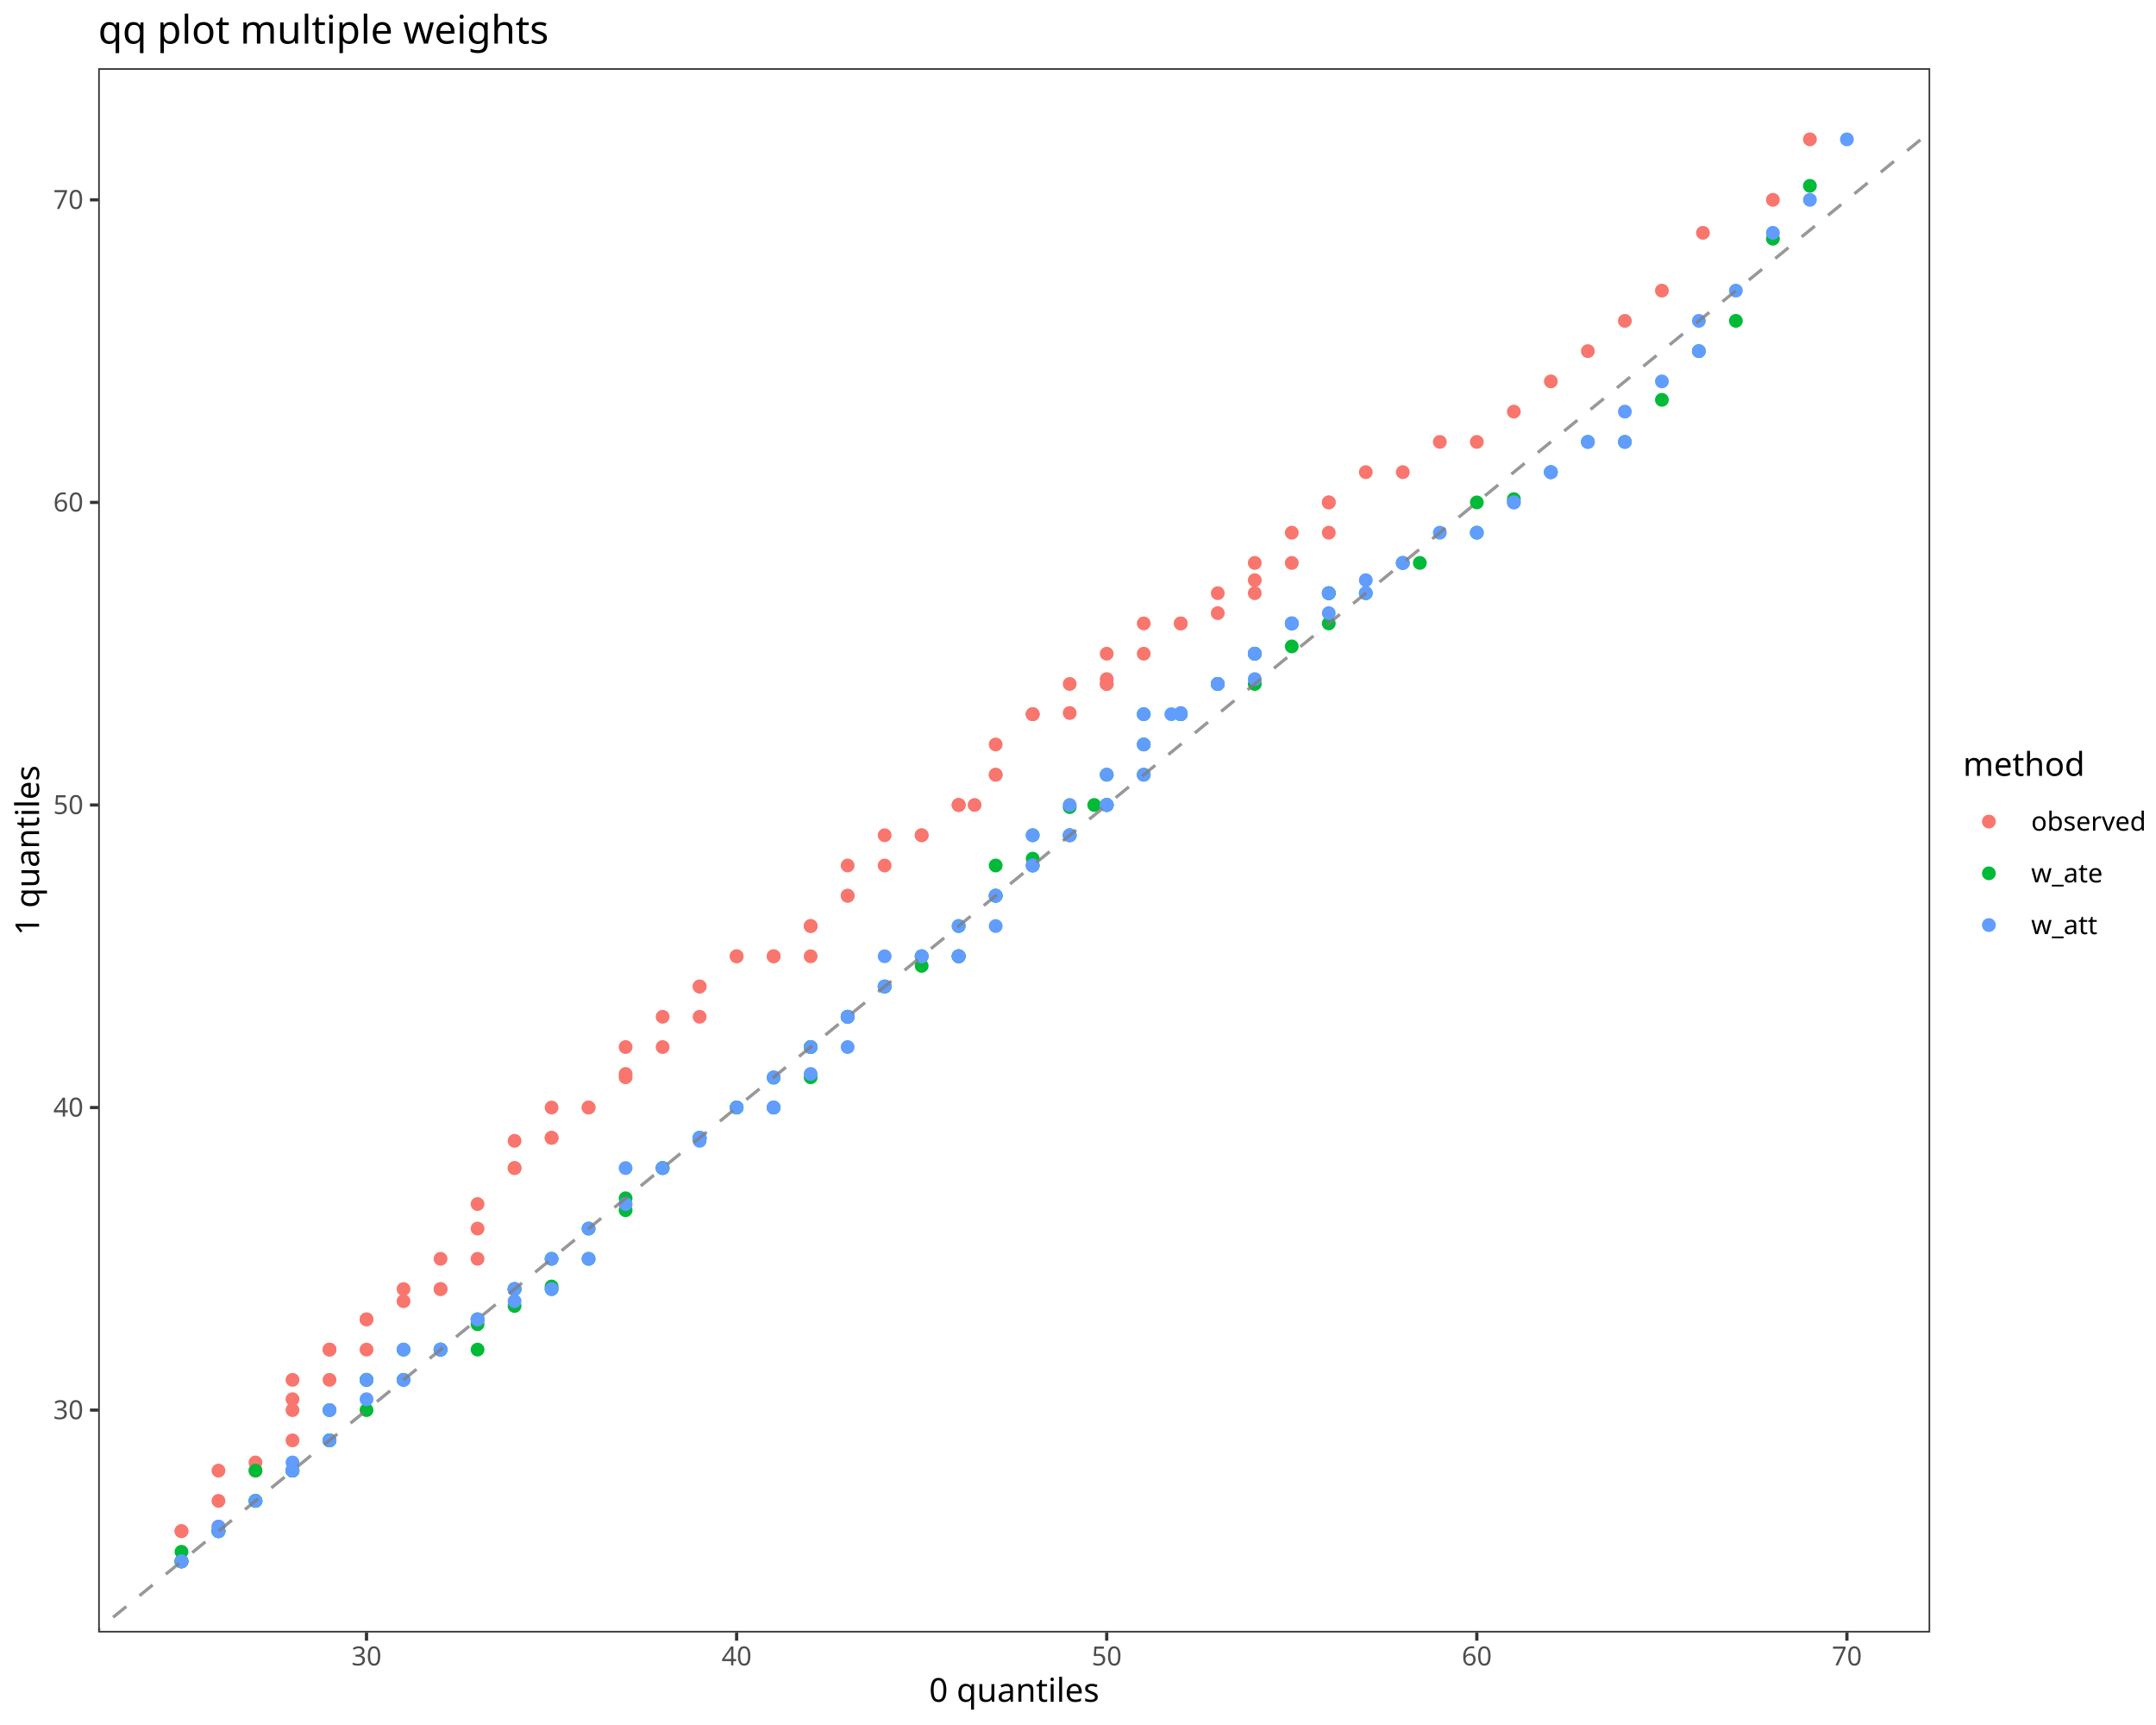
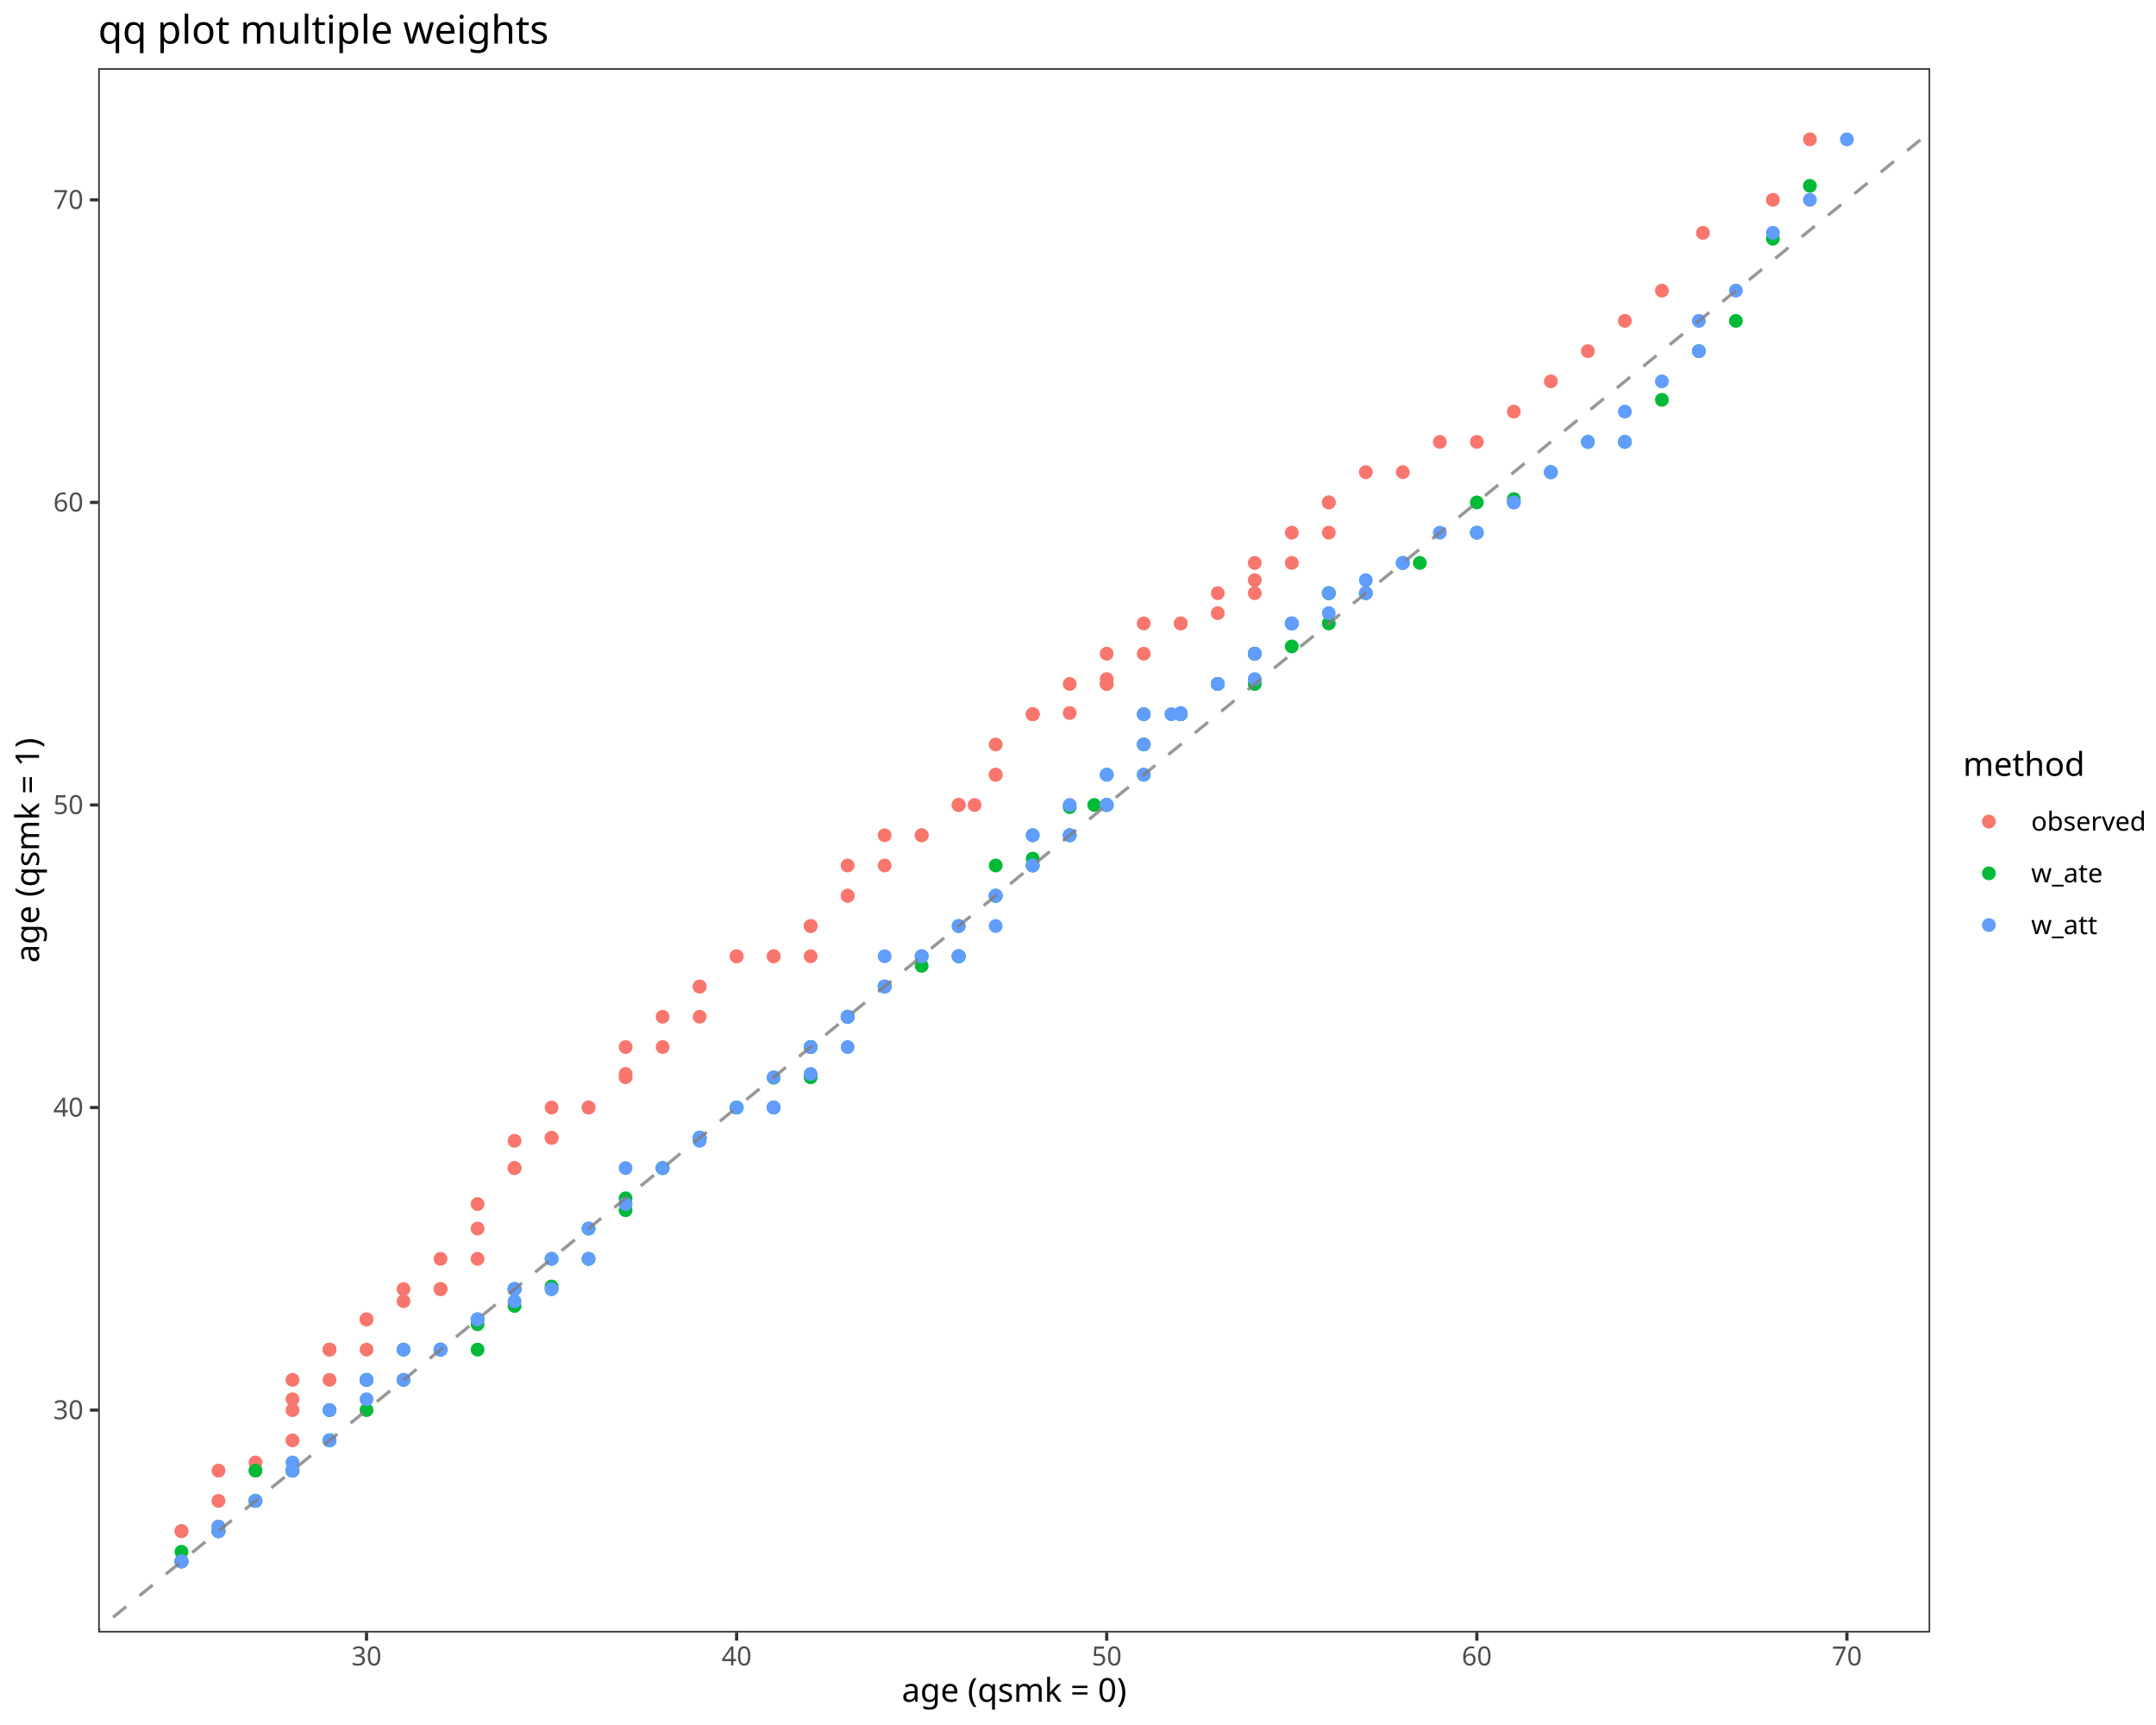
<svg xmlns="http://www.w3.org/2000/svg" class="svglite" data-engine-version="2.0" width="720.00pt" height="576.00pt" viewBox="0 0 720.00 576.00">
  <defs>
    <style type="text/css">
    .svglite line, .svglite polyline, .svglite polygon, .svglite path, .svglite rect, .svglite circle {
      fill: none;
      stroke: #000000;
      stroke-linecap: round;
      stroke-linejoin: round;
      stroke-miterlimit: 10.00;
    }
  </style>
  </defs>
  <rect width="100%" height="100%" style="stroke: none; fill: #FFFFFF;" />
  <defs>
    <clipPath id="cpMC4wMHw3MjAuMDB8MC4wMHw1NzYuMDA=">
      <rect x="0.00" y="0.00" width="720.00" height="576.00" />
    </clipPath>
  </defs>
  <g clip-path="url(#cpMC4wMHw3MjAuMDB8MC4wMHw1NzYuMDA=)">
    <rect x="0.00" y="0.00" width="720.00" height="576.00" style="stroke-width: 1.07; stroke: #FFFFFF; fill: #FFFFFF;" />
  </g>
  <defs>
    <clipPath id="cpMzIuNzl8NjQ0LjU5fDIyLjc4fDU0NS4xMQ==">
      <rect x="32.79" y="22.78" width="611.80" height="522.33" />
    </clipPath>
  </defs>
  <g clip-path="url(#cpMzIuNzl8NjQ0LjU5fDIyLjc4fDU0NS4xMQ==)">
    <rect x="32.79" y="22.78" width="611.80" height="522.33" style="stroke-width: 1.07; stroke: none; fill: #FFFFFF;" />
    <circle cx="60.60" cy="521.37" r="1.95" style="stroke-width: 0.71; stroke: #F8766D; fill: #F8766D;" />
    <circle cx="60.60" cy="521.37" r="1.95" style="stroke-width: 0.71; stroke: #F8766D; fill: #F8766D;" />
    <circle cx="60.60" cy="511.27" r="1.95" style="stroke-width: 0.71; stroke: #F8766D; fill: #F8766D;" />
    <circle cx="60.60" cy="511.27" r="1.95" style="stroke-width: 0.71; stroke: #F8766D; fill: #F8766D;" />
    <circle cx="72.96" cy="509.75" r="1.95" style="stroke-width: 0.71; stroke: #F8766D; fill: #F8766D;" />
    <circle cx="72.96" cy="501.16" r="1.95" style="stroke-width: 0.71; stroke: #F8766D; fill: #F8766D;" />
    <circle cx="72.96" cy="491.06" r="1.95" style="stroke-width: 0.71; stroke: #F8766D; fill: #F8766D;" />
    <circle cx="85.32" cy="491.06" r="1.95" style="stroke-width: 0.71; stroke: #F8766D; fill: #F8766D;" />
    <circle cx="85.32" cy="488.33" r="1.95" style="stroke-width: 0.71; stroke: #F8766D; fill: #F8766D;" />
    <circle cx="97.68" cy="480.96" r="1.95" style="stroke-width: 0.71; stroke: #F8766D; fill: #F8766D;" />
    <circle cx="97.68" cy="470.85" r="1.95" style="stroke-width: 0.71; stroke: #F8766D; fill: #F8766D;" />
    <circle cx="97.68" cy="467.22" r="1.95" style="stroke-width: 0.71; stroke: #F8766D; fill: #F8766D;" />
    <circle cx="97.68" cy="460.75" r="1.95" style="stroke-width: 0.71; stroke: #F8766D; fill: #F8766D;" />
    <circle cx="110.04" cy="460.75" r="1.95" style="stroke-width: 0.71; stroke: #F8766D; fill: #F8766D;" />
    <circle cx="110.04" cy="450.65" r="1.95" style="stroke-width: 0.71; stroke: #F8766D; fill: #F8766D;" />
    <circle cx="110.04" cy="450.65" r="1.95" style="stroke-width: 0.71; stroke: #F8766D; fill: #F8766D;" />
    <circle cx="122.40" cy="450.65" r="1.95" style="stroke-width: 0.71; stroke: #F8766D; fill: #F8766D;" />
    <circle cx="122.40" cy="440.55" r="1.95" style="stroke-width: 0.71; stroke: #F8766D; fill: #F8766D;" />
    <circle cx="122.40" cy="440.55" r="1.95" style="stroke-width: 0.71; stroke: #F8766D; fill: #F8766D;" />
    <circle cx="134.76" cy="434.48" r="1.95" style="stroke-width: 0.71; stroke: #F8766D; fill: #F8766D;" />
    <circle cx="134.76" cy="430.44" r="1.95" style="stroke-width: 0.71; stroke: #F8766D; fill: #F8766D;" />
    <circle cx="147.12" cy="430.44" r="1.95" style="stroke-width: 0.71; stroke: #F8766D; fill: #F8766D;" />
    <circle cx="147.12" cy="430.44" r="1.95" style="stroke-width: 0.71; stroke: #F8766D; fill: #F8766D;" />
    <circle cx="147.12" cy="420.34" r="1.95" style="stroke-width: 0.71; stroke: #F8766D; fill: #F8766D;" />
    <circle cx="159.48" cy="420.34" r="1.95" style="stroke-width: 0.71; stroke: #F8766D; fill: #F8766D;" />
    <circle cx="159.48" cy="410.24" r="1.95" style="stroke-width: 0.71; stroke: #F8766D; fill: #F8766D;" />
    <circle cx="159.48" cy="402.05" r="1.95" style="stroke-width: 0.71; stroke: #F8766D; fill: #F8766D;" />
    <circle cx="171.84" cy="390.03" r="1.95" style="stroke-width: 0.71; stroke: #F8766D; fill: #F8766D;" />
    <circle cx="171.84" cy="390.03" r="1.95" style="stroke-width: 0.71; stroke: #F8766D; fill: #F8766D;" />
    <circle cx="171.84" cy="380.94" r="1.95" style="stroke-width: 0.71; stroke: #F8766D; fill: #F8766D;" />
    <circle cx="184.20" cy="379.93" r="1.95" style="stroke-width: 0.71; stroke: #F8766D; fill: #F8766D;" />
    <circle cx="184.20" cy="379.93" r="1.95" style="stroke-width: 0.71; stroke: #F8766D; fill: #F8766D;" />
    <circle cx="184.20" cy="369.82" r="1.95" style="stroke-width: 0.71; stroke: #F8766D; fill: #F8766D;" />
    <circle cx="196.56" cy="369.82" r="1.95" style="stroke-width: 0.71; stroke: #F8766D; fill: #F8766D;" />
    <circle cx="196.56" cy="369.82" r="1.95" style="stroke-width: 0.71; stroke: #F8766D; fill: #F8766D;" />
    <circle cx="208.92" cy="359.72" r="1.95" style="stroke-width: 0.71; stroke: #F8766D; fill: #F8766D;" />
    <circle cx="208.92" cy="358.61" r="1.95" style="stroke-width: 0.71; stroke: #F8766D; fill: #F8766D;" />
    <circle cx="208.92" cy="349.62" r="1.95" style="stroke-width: 0.71; stroke: #F8766D; fill: #F8766D;" />
    <circle cx="221.28" cy="349.62" r="1.95" style="stroke-width: 0.71; stroke: #F8766D; fill: #F8766D;" />
    <circle cx="221.28" cy="339.51" r="1.95" style="stroke-width: 0.71; stroke: #F8766D; fill: #F8766D;" />
    <circle cx="233.64" cy="339.51" r="1.95" style="stroke-width: 0.71; stroke: #F8766D; fill: #F8766D;" />
    <circle cx="233.64" cy="329.41" r="1.95" style="stroke-width: 0.71; stroke: #F8766D; fill: #F8766D;" />
    <circle cx="233.64" cy="329.41" r="1.95" style="stroke-width: 0.71; stroke: #F8766D; fill: #F8766D;" />
    <circle cx="246.00" cy="319.31" r="1.95" style="stroke-width: 0.71; stroke: #F8766D; fill: #F8766D;" />
    <circle cx="246.00" cy="319.31" r="1.95" style="stroke-width: 0.71; stroke: #F8766D; fill: #F8766D;" />
    <circle cx="258.36" cy="319.31" r="1.95" style="stroke-width: 0.71; stroke: #F8766D; fill: #F8766D;" />
    <circle cx="258.36" cy="319.31" r="1.95" style="stroke-width: 0.71; stroke: #F8766D; fill: #F8766D;" />
    <circle cx="270.72" cy="319.31" r="1.95" style="stroke-width: 0.71; stroke: #F8766D; fill: #F8766D;" />
    <circle cx="270.72" cy="309.21" r="1.95" style="stroke-width: 0.71; stroke: #F8766D; fill: #F8766D;" />
    <circle cx="270.72" cy="309.21" r="1.95" style="stroke-width: 0.71; stroke: #F8766D; fill: #F8766D;" />
    <circle cx="283.07" cy="299.10" r="1.95" style="stroke-width: 0.71; stroke: #F8766D; fill: #F8766D;" />
    <circle cx="283.07" cy="299.10" r="1.95" style="stroke-width: 0.71; stroke: #F8766D; fill: #F8766D;" />
    <circle cx="283.07" cy="289.00" r="1.95" style="stroke-width: 0.71; stroke: #F8766D; fill: #F8766D;" />
    <circle cx="295.43" cy="289.00" r="1.95" style="stroke-width: 0.71; stroke: #F8766D; fill: #F8766D;" />
    <circle cx="295.43" cy="278.90" r="1.95" style="stroke-width: 0.71; stroke: #F8766D; fill: #F8766D;" />
    <circle cx="307.79" cy="278.90" r="1.95" style="stroke-width: 0.71; stroke: #F8766D; fill: #F8766D;" />
    <circle cx="307.79" cy="278.90" r="1.95" style="stroke-width: 0.71; stroke: #F8766D; fill: #F8766D;" />
    <circle cx="320.15" cy="268.79" r="1.95" style="stroke-width: 0.71; stroke: #F8766D; fill: #F8766D;" />
    <circle cx="320.15" cy="268.79" r="1.95" style="stroke-width: 0.71; stroke: #F8766D; fill: #F8766D;" />
    <circle cx="320.15" cy="268.79" r="1.95" style="stroke-width: 0.71; stroke: #F8766D; fill: #F8766D;" />
    <circle cx="325.47" cy="268.79" r="1.95" style="stroke-width: 0.71; stroke: #F8766D; fill: #F8766D;" />
    <circle cx="332.51" cy="258.69" r="1.95" style="stroke-width: 0.71; stroke: #F8766D; fill: #F8766D;" />
    <circle cx="332.51" cy="258.69" r="1.95" style="stroke-width: 0.71; stroke: #F8766D; fill: #F8766D;" />
    <circle cx="332.51" cy="248.59" r="1.95" style="stroke-width: 0.71; stroke: #F8766D; fill: #F8766D;" />
    <circle cx="344.87" cy="238.48" r="1.95" style="stroke-width: 0.71; stroke: #F8766D; fill: #F8766D;" />
    <circle cx="344.87" cy="238.48" r="1.95" style="stroke-width: 0.71; stroke: #F8766D; fill: #F8766D;" />
    <circle cx="344.87" cy="238.48" r="1.95" style="stroke-width: 0.71; stroke: #F8766D; fill: #F8766D;" />
    <circle cx="357.23" cy="238.08" r="1.95" style="stroke-width: 0.71; stroke: #F8766D; fill: #F8766D;" />
    <circle cx="357.23" cy="228.38" r="1.95" style="stroke-width: 0.71; stroke: #F8766D; fill: #F8766D;" />
    <circle cx="369.59" cy="228.38" r="1.95" style="stroke-width: 0.71; stroke: #F8766D; fill: #F8766D;" />
    <circle cx="369.59" cy="228.38" r="1.95" style="stroke-width: 0.71; stroke: #F8766D; fill: #F8766D;" />
    <circle cx="369.59" cy="226.76" r="1.95" style="stroke-width: 0.71; stroke: #F8766D; fill: #F8766D;" />
    <circle cx="369.59" cy="218.28" r="1.95" style="stroke-width: 0.71; stroke: #F8766D; fill: #F8766D;" />
    <circle cx="381.95" cy="218.28" r="1.95" style="stroke-width: 0.71; stroke: #F8766D; fill: #F8766D;" />
    <circle cx="381.95" cy="208.17" r="1.95" style="stroke-width: 0.71; stroke: #F8766D; fill: #F8766D;" />
    <circle cx="394.31" cy="208.17" r="1.95" style="stroke-width: 0.71; stroke: #F8766D; fill: #F8766D;" />
    <circle cx="394.31" cy="208.17" r="1.95" style="stroke-width: 0.71; stroke: #F8766D; fill: #F8766D;" />
    <circle cx="406.67" cy="204.74" r="1.95" style="stroke-width: 0.71; stroke: #F8766D; fill: #F8766D;" />
    <circle cx="406.67" cy="198.07" r="1.95" style="stroke-width: 0.71; stroke: #F8766D; fill: #F8766D;" />
    <circle cx="419.03" cy="198.07" r="1.95" style="stroke-width: 0.71; stroke: #F8766D; fill: #F8766D;" />
    <circle cx="419.03" cy="193.73" r="1.95" style="stroke-width: 0.71; stroke: #F8766D; fill: #F8766D;" />
    <circle cx="419.03" cy="187.97" r="1.95" style="stroke-width: 0.71; stroke: #F8766D; fill: #F8766D;" />
    <circle cx="431.39" cy="187.97" r="1.95" style="stroke-width: 0.71; stroke: #F8766D; fill: #F8766D;" />
    <circle cx="431.39" cy="177.87" r="1.95" style="stroke-width: 0.71; stroke: #F8766D; fill: #F8766D;" />
    <circle cx="443.75" cy="177.87" r="1.95" style="stroke-width: 0.71; stroke: #F8766D; fill: #F8766D;" />
    <circle cx="443.75" cy="167.76" r="1.95" style="stroke-width: 0.71; stroke: #F8766D; fill: #F8766D;" />
    <circle cx="443.75" cy="167.76" r="1.95" style="stroke-width: 0.71; stroke: #F8766D; fill: #F8766D;" />
    <circle cx="456.11" cy="157.66" r="1.95" style="stroke-width: 0.71; stroke: #F8766D; fill: #F8766D;" />
    <circle cx="468.47" cy="157.66" r="1.95" style="stroke-width: 0.71; stroke: #F8766D; fill: #F8766D;" />
    <circle cx="480.83" cy="147.56" r="1.95" style="stroke-width: 0.71; stroke: #F8766D; fill: #F8766D;" />
    <circle cx="493.19" cy="147.56" r="1.95" style="stroke-width: 0.71; stroke: #F8766D; fill: #F8766D;" />
    <circle cx="505.55" cy="137.45" r="1.95" style="stroke-width: 0.71; stroke: #F8766D; fill: #F8766D;" />
    <circle cx="517.91" cy="127.35" r="1.95" style="stroke-width: 0.71; stroke: #F8766D; fill: #F8766D;" />
    <circle cx="530.27" cy="117.25" r="1.95" style="stroke-width: 0.71; stroke: #F8766D; fill: #F8766D;" />
    <circle cx="542.63" cy="107.14" r="1.95" style="stroke-width: 0.71; stroke: #F8766D; fill: #F8766D;" />
    <circle cx="554.99" cy="97.04" r="1.95" style="stroke-width: 0.71; stroke: #F8766D; fill: #F8766D;" />
    <circle cx="568.70" cy="77.74" r="1.95" style="stroke-width: 0.71; stroke: #F8766D; fill: #F8766D;" />
    <circle cx="592.06" cy="66.73" r="1.95" style="stroke-width: 0.71; stroke: #F8766D; fill: #F8766D;" />
    <circle cx="604.42" cy="46.53" r="1.95" style="stroke-width: 0.71; stroke: #F8766D; fill: #F8766D;" />
    <circle cx="60.60" cy="521.37" r="1.95" style="stroke-width: 0.71; stroke: #00BA38; fill: #00BA38;" />
    <circle cx="60.60" cy="521.37" r="1.95" style="stroke-width: 0.71; stroke: #00BA38; fill: #00BA38;" />
    <circle cx="60.60" cy="518.16" r="1.95" style="stroke-width: 0.71; stroke: #00BA38; fill: #00BA38;" />
    <circle cx="72.96" cy="511.27" r="1.95" style="stroke-width: 0.71; stroke: #00BA38; fill: #00BA38;" />
    <circle cx="72.96" cy="511.27" r="1.95" style="stroke-width: 0.71; stroke: #00BA38; fill: #00BA38;" />
    <circle cx="72.96" cy="511.27" r="1.95" style="stroke-width: 0.71; stroke: #00BA38; fill: #00BA38;" />
    <circle cx="85.32" cy="501.16" r="1.95" style="stroke-width: 0.71; stroke: #00BA38; fill: #00BA38;" />
    <circle cx="85.32" cy="501.16" r="1.95" style="stroke-width: 0.71; stroke: #00BA38; fill: #00BA38;" />
    <circle cx="85.32" cy="491.06" r="1.95" style="stroke-width: 0.71; stroke: #00BA38; fill: #00BA38;" />
    <circle cx="97.68" cy="491.06" r="1.95" style="stroke-width: 0.71; stroke: #00BA38; fill: #00BA38;" />
    <circle cx="97.68" cy="491.06" r="1.95" style="stroke-width: 0.71; stroke: #00BA38; fill: #00BA38;" />
    <circle cx="97.68" cy="491.06" r="1.95" style="stroke-width: 0.71; stroke: #00BA38; fill: #00BA38;" />
    <circle cx="110.04" cy="480.96" r="1.95" style="stroke-width: 0.71; stroke: #00BA38; fill: #00BA38;" />
    <circle cx="110.04" cy="480.96" r="1.95" style="stroke-width: 0.71; stroke: #00BA38; fill: #00BA38;" />
    <circle cx="110.04" cy="470.85" r="1.95" style="stroke-width: 0.71; stroke: #00BA38; fill: #00BA38;" />
    <circle cx="122.40" cy="470.85" r="1.95" style="stroke-width: 0.71; stroke: #00BA38; fill: #00BA38;" />
    <circle cx="122.40" cy="460.75" r="1.95" style="stroke-width: 0.71; stroke: #00BA38; fill: #00BA38;" />
    <circle cx="122.40" cy="460.75" r="1.95" style="stroke-width: 0.71; stroke: #00BA38; fill: #00BA38;" />
    <circle cx="134.76" cy="460.75" r="1.95" style="stroke-width: 0.71; stroke: #00BA38; fill: #00BA38;" />
    <circle cx="134.76" cy="450.65" r="1.95" style="stroke-width: 0.71; stroke: #00BA38; fill: #00BA38;" />
    <circle cx="147.12" cy="450.65" r="1.95" style="stroke-width: 0.71; stroke: #00BA38; fill: #00BA38;" />
    <circle cx="147.12" cy="450.65" r="1.95" style="stroke-width: 0.71; stroke: #00BA38; fill: #00BA38;" />
    <circle cx="159.48" cy="450.65" r="1.95" style="stroke-width: 0.71; stroke: #00BA38; fill: #00BA38;" />
    <circle cx="159.48" cy="442.18" r="1.95" style="stroke-width: 0.71; stroke: #00BA38; fill: #00BA38;" />
    <circle cx="159.48" cy="440.55" r="1.95" style="stroke-width: 0.71; stroke: #00BA38; fill: #00BA38;" />
    <circle cx="171.84" cy="436.07" r="1.95" style="stroke-width: 0.71; stroke: #00BA38; fill: #00BA38;" />
    <circle cx="171.84" cy="430.44" r="1.95" style="stroke-width: 0.71; stroke: #00BA38; fill: #00BA38;" />
    <circle cx="171.84" cy="430.44" r="1.95" style="stroke-width: 0.71; stroke: #00BA38; fill: #00BA38;" />
    <circle cx="184.20" cy="430.44" r="1.95" style="stroke-width: 0.71; stroke: #00BA38; fill: #00BA38;" />
    <circle cx="184.20" cy="429.58" r="1.95" style="stroke-width: 0.71; stroke: #00BA38; fill: #00BA38;" />
    <circle cx="184.20" cy="420.34" r="1.95" style="stroke-width: 0.71; stroke: #00BA38; fill: #00BA38;" />
    <circle cx="196.56" cy="420.34" r="1.95" style="stroke-width: 0.71; stroke: #00BA38; fill: #00BA38;" />
    <circle cx="196.56" cy="410.24" r="1.95" style="stroke-width: 0.71; stroke: #00BA38; fill: #00BA38;" />
    <circle cx="208.92" cy="404.11" r="1.95" style="stroke-width: 0.71; stroke: #00BA38; fill: #00BA38;" />
    <circle cx="208.92" cy="400.13" r="1.95" style="stroke-width: 0.71; stroke: #00BA38; fill: #00BA38;" />
    <circle cx="221.28" cy="390.03" r="1.95" style="stroke-width: 0.71; stroke: #00BA38; fill: #00BA38;" />
    <circle cx="221.28" cy="390.03" r="1.95" style="stroke-width: 0.71; stroke: #00BA38; fill: #00BA38;" />
    <circle cx="233.64" cy="380.31" r="1.95" style="stroke-width: 0.71; stroke: #00BA38; fill: #00BA38;" />
    <circle cx="233.64" cy="379.93" r="1.95" style="stroke-width: 0.71; stroke: #00BA38; fill: #00BA38;" />
    <circle cx="233.64" cy="379.93" r="1.95" style="stroke-width: 0.71; stroke: #00BA38; fill: #00BA38;" />
    <circle cx="246.00" cy="369.82" r="1.95" style="stroke-width: 0.71; stroke: #00BA38; fill: #00BA38;" />
    <circle cx="246.00" cy="369.82" r="1.95" style="stroke-width: 0.71; stroke: #00BA38; fill: #00BA38;" />
    <circle cx="258.36" cy="369.82" r="1.95" style="stroke-width: 0.71; stroke: #00BA38; fill: #00BA38;" />
    <circle cx="258.36" cy="359.86" r="1.95" style="stroke-width: 0.71; stroke: #00BA38; fill: #00BA38;" />
    <circle cx="270.72" cy="359.72" r="1.95" style="stroke-width: 0.71; stroke: #00BA38; fill: #00BA38;" />
    <circle cx="270.72" cy="349.62" r="1.95" style="stroke-width: 0.71; stroke: #00BA38; fill: #00BA38;" />
    <circle cx="270.72" cy="349.62" r="1.95" style="stroke-width: 0.71; stroke: #00BA38; fill: #00BA38;" />
    <circle cx="283.07" cy="339.51" r="1.95" style="stroke-width: 0.71; stroke: #00BA38; fill: #00BA38;" />
    <circle cx="283.07" cy="339.51" r="1.95" style="stroke-width: 0.71; stroke: #00BA38; fill: #00BA38;" />
    <circle cx="283.07" cy="339.51" r="1.95" style="stroke-width: 0.71; stroke: #00BA38; fill: #00BA38;" />
    <circle cx="295.43" cy="329.41" r="1.95" style="stroke-width: 0.71; stroke: #00BA38; fill: #00BA38;" />
    <circle cx="295.43" cy="329.41" r="1.95" style="stroke-width: 0.71; stroke: #00BA38; fill: #00BA38;" />
    <circle cx="307.79" cy="322.52" r="1.95" style="stroke-width: 0.71; stroke: #00BA38; fill: #00BA38;" />
    <circle cx="307.79" cy="319.31" r="1.95" style="stroke-width: 0.71; stroke: #00BA38; fill: #00BA38;" />
    <circle cx="320.15" cy="319.31" r="1.95" style="stroke-width: 0.71; stroke: #00BA38; fill: #00BA38;" />
    <circle cx="320.15" cy="319.31" r="1.95" style="stroke-width: 0.71; stroke: #00BA38; fill: #00BA38;" />
    <circle cx="320.15" cy="319.31" r="1.95" style="stroke-width: 0.71; stroke: #00BA38; fill: #00BA38;" />
    <circle cx="320.15" cy="309.21" r="1.95" style="stroke-width: 0.71; stroke: #00BA38; fill: #00BA38;" />
    <circle cx="332.51" cy="299.10" r="1.95" style="stroke-width: 0.71; stroke: #00BA38; fill: #00BA38;" />
    <circle cx="332.51" cy="299.10" r="1.95" style="stroke-width: 0.71; stroke: #00BA38; fill: #00BA38;" />
    <circle cx="332.51" cy="289.00" r="1.95" style="stroke-width: 0.71; stroke: #00BA38; fill: #00BA38;" />
    <circle cx="344.87" cy="289.00" r="1.95" style="stroke-width: 0.71; stroke: #00BA38; fill: #00BA38;" />
    <circle cx="344.87" cy="286.71" r="1.95" style="stroke-width: 0.71; stroke: #00BA38; fill: #00BA38;" />
    <circle cx="344.87" cy="278.90" r="1.95" style="stroke-width: 0.71; stroke: #00BA38; fill: #00BA38;" />
    <circle cx="357.23" cy="278.90" r="1.95" style="stroke-width: 0.71; stroke: #00BA38; fill: #00BA38;" />
    <circle cx="357.23" cy="269.50" r="1.95" style="stroke-width: 0.71; stroke: #00BA38; fill: #00BA38;" />
    <circle cx="365.42" cy="268.79" r="1.95" style="stroke-width: 0.71; stroke: #00BA38; fill: #00BA38;" />
    <circle cx="369.59" cy="268.79" r="1.95" style="stroke-width: 0.71; stroke: #00BA38; fill: #00BA38;" />
    <circle cx="369.59" cy="268.79" r="1.95" style="stroke-width: 0.71; stroke: #00BA38; fill: #00BA38;" />
    <circle cx="369.59" cy="258.69" r="1.95" style="stroke-width: 0.71; stroke: #00BA38; fill: #00BA38;" />
    <circle cx="381.95" cy="258.69" r="1.95" style="stroke-width: 0.71; stroke: #00BA38; fill: #00BA38;" />
    <circle cx="381.95" cy="248.59" r="1.95" style="stroke-width: 0.71; stroke: #00BA38; fill: #00BA38;" />
    <circle cx="381.95" cy="238.48" r="1.95" style="stroke-width: 0.71; stroke: #00BA38; fill: #00BA38;" />
    <circle cx="394.31" cy="238.48" r="1.95" style="stroke-width: 0.71; stroke: #00BA38; fill: #00BA38;" />
    <circle cx="394.31" cy="238.48" r="1.95" style="stroke-width: 0.71; stroke: #00BA38; fill: #00BA38;" />
    <circle cx="406.67" cy="228.38" r="1.95" style="stroke-width: 0.71; stroke: #00BA38; fill: #00BA38;" />
    <circle cx="406.67" cy="228.38" r="1.95" style="stroke-width: 0.71; stroke: #00BA38; fill: #00BA38;" />
    <circle cx="419.03" cy="228.38" r="1.95" style="stroke-width: 0.71; stroke: #00BA38; fill: #00BA38;" />
    <circle cx="419.03" cy="218.28" r="1.95" style="stroke-width: 0.71; stroke: #00BA38; fill: #00BA38;" />
    <circle cx="419.03" cy="218.28" r="1.95" style="stroke-width: 0.71; stroke: #00BA38; fill: #00BA38;" />
    <circle cx="431.39" cy="215.85" r="1.95" style="stroke-width: 0.71; stroke: #00BA38; fill: #00BA38;" />
    <circle cx="431.39" cy="208.17" r="1.95" style="stroke-width: 0.71; stroke: #00BA38; fill: #00BA38;" />
    <circle cx="443.75" cy="208.17" r="1.95" style="stroke-width: 0.71; stroke: #00BA38; fill: #00BA38;" />
    <circle cx="443.75" cy="198.07" r="1.95" style="stroke-width: 0.71; stroke: #00BA38; fill: #00BA38;" />
    <circle cx="443.75" cy="198.07" r="1.95" style="stroke-width: 0.71; stroke: #00BA38; fill: #00BA38;" />
    <circle cx="456.11" cy="198.07" r="1.95" style="stroke-width: 0.71; stroke: #00BA38; fill: #00BA38;" />
    <circle cx="468.47" cy="187.97" r="1.95" style="stroke-width: 0.71; stroke: #00BA38; fill: #00BA38;" />
    <circle cx="474.16" cy="187.97" r="1.95" style="stroke-width: 0.71; stroke: #00BA38; fill: #00BA38;" />
    <circle cx="493.19" cy="177.87" r="1.95" style="stroke-width: 0.71; stroke: #00BA38; fill: #00BA38;" />
    <circle cx="493.19" cy="167.76" r="1.95" style="stroke-width: 0.71; stroke: #00BA38; fill: #00BA38;" />
    <circle cx="505.55" cy="166.67" r="1.95" style="stroke-width: 0.71; stroke: #00BA38; fill: #00BA38;" />
    <circle cx="517.91" cy="157.66" r="1.95" style="stroke-width: 0.71; stroke: #00BA38; fill: #00BA38;" />
    <circle cx="530.27" cy="147.56" r="1.95" style="stroke-width: 0.71; stroke: #00BA38; fill: #00BA38;" />
    <circle cx="542.63" cy="147.56" r="1.95" style="stroke-width: 0.71; stroke: #00BA38; fill: #00BA38;" />
    <circle cx="554.99" cy="133.51" r="1.95" style="stroke-width: 0.71; stroke: #00BA38; fill: #00BA38;" />
    <circle cx="567.34" cy="117.25" r="1.95" style="stroke-width: 0.71; stroke: #00BA38; fill: #00BA38;" />
    <circle cx="579.70" cy="107.14" r="1.95" style="stroke-width: 0.71; stroke: #00BA38; fill: #00BA38;" />
    <circle cx="592.06" cy="79.71" r="1.95" style="stroke-width: 0.71; stroke: #00BA38; fill: #00BA38;" />
    <circle cx="604.42" cy="62.06" r="1.95" style="stroke-width: 0.71; stroke: #00BA38; fill: #00BA38;" />
    <circle cx="60.60" cy="521.37" r="1.95" style="stroke-width: 0.71; stroke: #619CFF; fill: #619CFF;" />
    <circle cx="60.60" cy="521.37" r="1.95" style="stroke-width: 0.71; stroke: #619CFF; fill: #619CFF;" />
    <circle cx="72.96" cy="511.27" r="1.95" style="stroke-width: 0.71; stroke: #619CFF; fill: #619CFF;" />
    <circle cx="72.96" cy="511.27" r="1.95" style="stroke-width: 0.71; stroke: #619CFF; fill: #619CFF;" />
    <circle cx="72.96" cy="509.75" r="1.95" style="stroke-width: 0.71; stroke: #619CFF; fill: #619CFF;" />
    <circle cx="85.32" cy="501.16" r="1.95" style="stroke-width: 0.71; stroke: #619CFF; fill: #619CFF;" />
    <circle cx="97.68" cy="491.06" r="1.95" style="stroke-width: 0.71; stroke: #619CFF; fill: #619CFF;" />
    <circle cx="97.68" cy="491.06" r="1.95" style="stroke-width: 0.71; stroke: #619CFF; fill: #619CFF;" />
    <circle cx="97.68" cy="488.33" r="1.95" style="stroke-width: 0.71; stroke: #619CFF; fill: #619CFF;" />
    <circle cx="110.04" cy="480.96" r="1.95" style="stroke-width: 0.71; stroke: #619CFF; fill: #619CFF;" />
    <circle cx="110.04" cy="470.85" r="1.95" style="stroke-width: 0.71; stroke: #619CFF; fill: #619CFF;" />
    <circle cx="122.40" cy="467.22" r="1.95" style="stroke-width: 0.71; stroke: #619CFF; fill: #619CFF;" />
    <circle cx="122.40" cy="460.75" r="1.95" style="stroke-width: 0.71; stroke: #619CFF; fill: #619CFF;" />
    <circle cx="134.76" cy="460.75" r="1.95" style="stroke-width: 0.71; stroke: #619CFF; fill: #619CFF;" />
    <circle cx="134.76" cy="450.65" r="1.95" style="stroke-width: 0.71; stroke: #619CFF; fill: #619CFF;" />
    <circle cx="147.12" cy="450.65" r="1.95" style="stroke-width: 0.71; stroke: #619CFF; fill: #619CFF;" />
    <circle cx="147.12" cy="450.65" r="1.95" style="stroke-width: 0.71; stroke: #619CFF; fill: #619CFF;" />
    <circle cx="159.48" cy="440.55" r="1.95" style="stroke-width: 0.71; stroke: #619CFF; fill: #619CFF;" />
    <circle cx="159.48" cy="440.55" r="1.95" style="stroke-width: 0.71; stroke: #619CFF; fill: #619CFF;" />
    <circle cx="171.84" cy="434.48" r="1.95" style="stroke-width: 0.71; stroke: #619CFF; fill: #619CFF;" />
    <circle cx="171.84" cy="430.44" r="1.95" style="stroke-width: 0.71; stroke: #619CFF; fill: #619CFF;" />
    <circle cx="171.84" cy="430.44" r="1.95" style="stroke-width: 0.71; stroke: #619CFF; fill: #619CFF;" />
    <circle cx="184.20" cy="430.44" r="1.95" style="stroke-width: 0.71; stroke: #619CFF; fill: #619CFF;" />
    <circle cx="184.20" cy="420.34" r="1.95" style="stroke-width: 0.71; stroke: #619CFF; fill: #619CFF;" />
    <circle cx="196.56" cy="420.34" r="1.95" style="stroke-width: 0.71; stroke: #619CFF; fill: #619CFF;" />
    <circle cx="196.56" cy="410.24" r="1.95" style="stroke-width: 0.71; stroke: #619CFF; fill: #619CFF;" />
    <circle cx="208.92" cy="402.05" r="1.95" style="stroke-width: 0.71; stroke: #619CFF; fill: #619CFF;" />
    <circle cx="208.92" cy="390.03" r="1.95" style="stroke-width: 0.71; stroke: #619CFF; fill: #619CFF;" />
    <circle cx="221.28" cy="390.03" r="1.95" style="stroke-width: 0.71; stroke: #619CFF; fill: #619CFF;" />
    <circle cx="233.64" cy="380.94" r="1.95" style="stroke-width: 0.71; stroke: #619CFF; fill: #619CFF;" />
    <circle cx="233.64" cy="379.93" r="1.95" style="stroke-width: 0.71; stroke: #619CFF; fill: #619CFF;" />
    <circle cx="233.64" cy="379.93" r="1.95" style="stroke-width: 0.71; stroke: #619CFF; fill: #619CFF;" />
    <circle cx="246.00" cy="369.82" r="1.95" style="stroke-width: 0.71; stroke: #619CFF; fill: #619CFF;" />
    <circle cx="258.36" cy="369.82" r="1.95" style="stroke-width: 0.71; stroke: #619CFF; fill: #619CFF;" />
    <circle cx="258.36" cy="369.82" r="1.95" style="stroke-width: 0.71; stroke: #619CFF; fill: #619CFF;" />
    <circle cx="258.36" cy="359.72" r="1.95" style="stroke-width: 0.71; stroke: #619CFF; fill: #619CFF;" />
    <circle cx="270.72" cy="358.61" r="1.95" style="stroke-width: 0.71; stroke: #619CFF; fill: #619CFF;" />
    <circle cx="270.72" cy="349.62" r="1.95" style="stroke-width: 0.71; stroke: #619CFF; fill: #619CFF;" />
    <circle cx="283.07" cy="349.62" r="1.95" style="stroke-width: 0.71; stroke: #619CFF; fill: #619CFF;" />
    <circle cx="283.07" cy="339.51" r="1.95" style="stroke-width: 0.71; stroke: #619CFF; fill: #619CFF;" />
    <circle cx="283.07" cy="339.51" r="1.95" style="stroke-width: 0.71; stroke: #619CFF; fill: #619CFF;" />
    <circle cx="295.43" cy="329.41" r="1.95" style="stroke-width: 0.71; stroke: #619CFF; fill: #619CFF;" />
    <circle cx="295.43" cy="329.41" r="1.95" style="stroke-width: 0.71; stroke: #619CFF; fill: #619CFF;" />
    <circle cx="295.43" cy="319.31" r="1.95" style="stroke-width: 0.71; stroke: #619CFF; fill: #619CFF;" />
    <circle cx="307.79" cy="319.31" r="1.95" style="stroke-width: 0.71; stroke: #619CFF; fill: #619CFF;" />
    <circle cx="307.79" cy="319.31" r="1.95" style="stroke-width: 0.71; stroke: #619CFF; fill: #619CFF;" />
    <circle cx="320.15" cy="319.31" r="1.95" style="stroke-width: 0.71; stroke: #619CFF; fill: #619CFF;" />
    <circle cx="320.15" cy="319.31" r="1.95" style="stroke-width: 0.71; stroke: #619CFF; fill: #619CFF;" />
    <circle cx="320.15" cy="309.21" r="1.95" style="stroke-width: 0.71; stroke: #619CFF; fill: #619CFF;" />
    <circle cx="332.51" cy="309.21" r="1.95" style="stroke-width: 0.71; stroke: #619CFF; fill: #619CFF;" />
    <circle cx="332.51" cy="299.10" r="1.95" style="stroke-width: 0.71; stroke: #619CFF; fill: #619CFF;" />
    <circle cx="332.51" cy="299.10" r="1.95" style="stroke-width: 0.71; stroke: #619CFF; fill: #619CFF;" />
    <circle cx="344.87" cy="289.00" r="1.95" style="stroke-width: 0.71; stroke: #619CFF; fill: #619CFF;" />
    <circle cx="344.87" cy="289.00" r="1.95" style="stroke-width: 0.71; stroke: #619CFF; fill: #619CFF;" />
    <circle cx="344.87" cy="278.90" r="1.95" style="stroke-width: 0.71; stroke: #619CFF; fill: #619CFF;" />
    <circle cx="357.23" cy="278.90" r="1.95" style="stroke-width: 0.71; stroke: #619CFF; fill: #619CFF;" />
    <circle cx="357.23" cy="278.90" r="1.95" style="stroke-width: 0.71; stroke: #619CFF; fill: #619CFF;" />
    <circle cx="357.23" cy="268.79" r="1.95" style="stroke-width: 0.71; stroke: #619CFF; fill: #619CFF;" />
    <circle cx="369.59" cy="268.79" r="1.95" style="stroke-width: 0.71; stroke: #619CFF; fill: #619CFF;" />
    <circle cx="369.59" cy="268.79" r="1.95" style="stroke-width: 0.71; stroke: #619CFF; fill: #619CFF;" />
    <circle cx="369.59" cy="268.79" r="1.95" style="stroke-width: 0.71; stroke: #619CFF; fill: #619CFF;" />
    <circle cx="369.59" cy="258.69" r="1.95" style="stroke-width: 0.71; stroke: #619CFF; fill: #619CFF;" />
    <circle cx="381.95" cy="258.69" r="1.95" style="stroke-width: 0.71; stroke: #619CFF; fill: #619CFF;" />
    <circle cx="381.95" cy="248.59" r="1.95" style="stroke-width: 0.71; stroke: #619CFF; fill: #619CFF;" />
    <circle cx="381.95" cy="238.48" r="1.95" style="stroke-width: 0.71; stroke: #619CFF; fill: #619CFF;" />
    <circle cx="391.17" cy="238.48" r="1.95" style="stroke-width: 0.71; stroke: #619CFF; fill: #619CFF;" />
    <circle cx="394.31" cy="238.48" r="1.95" style="stroke-width: 0.71; stroke: #619CFF; fill: #619CFF;" />
    <circle cx="394.31" cy="238.08" r="1.95" style="stroke-width: 0.71; stroke: #619CFF; fill: #619CFF;" />
    <circle cx="406.67" cy="228.38" r="1.95" style="stroke-width: 0.71; stroke: #619CFF; fill: #619CFF;" />
    <circle cx="406.67" cy="228.38" r="1.95" style="stroke-width: 0.71; stroke: #619CFF; fill: #619CFF;" />
    <circle cx="406.67" cy="228.38" r="1.95" style="stroke-width: 0.71; stroke: #619CFF; fill: #619CFF;" />
    <circle cx="419.03" cy="226.76" r="1.95" style="stroke-width: 0.71; stroke: #619CFF; fill: #619CFF;" />
    <circle cx="419.03" cy="218.28" r="1.95" style="stroke-width: 0.71; stroke: #619CFF; fill: #619CFF;" />
    <circle cx="419.03" cy="218.28" r="1.95" style="stroke-width: 0.71; stroke: #619CFF; fill: #619CFF;" />
    <circle cx="431.39" cy="208.17" r="1.95" style="stroke-width: 0.71; stroke: #619CFF; fill: #619CFF;" />
    <circle cx="431.39" cy="208.17" r="1.95" style="stroke-width: 0.71; stroke: #619CFF; fill: #619CFF;" />
    <circle cx="431.39" cy="208.17" r="1.95" style="stroke-width: 0.71; stroke: #619CFF; fill: #619CFF;" />
    <circle cx="443.75" cy="204.74" r="1.95" style="stroke-width: 0.71; stroke: #619CFF; fill: #619CFF;" />
    <circle cx="443.75" cy="198.07" r="1.95" style="stroke-width: 0.71; stroke: #619CFF; fill: #619CFF;" />
    <circle cx="456.11" cy="198.07" r="1.95" style="stroke-width: 0.71; stroke: #619CFF; fill: #619CFF;" />
    <circle cx="456.11" cy="193.73" r="1.95" style="stroke-width: 0.71; stroke: #619CFF; fill: #619CFF;" />
    <circle cx="468.47" cy="187.97" r="1.95" style="stroke-width: 0.71; stroke: #619CFF; fill: #619CFF;" />
    <circle cx="468.47" cy="187.97" r="1.95" style="stroke-width: 0.71; stroke: #619CFF; fill: #619CFF;" />
    <circle cx="480.83" cy="177.87" r="1.95" style="stroke-width: 0.71; stroke: #619CFF; fill: #619CFF;" />
    <circle cx="493.19" cy="177.87" r="1.95" style="stroke-width: 0.71; stroke: #619CFF; fill: #619CFF;" />
    <circle cx="505.55" cy="167.76" r="1.95" style="stroke-width: 0.71; stroke: #619CFF; fill: #619CFF;" />
    <circle cx="505.55" cy="167.76" r="1.95" style="stroke-width: 0.71; stroke: #619CFF; fill: #619CFF;" />
    <circle cx="517.91" cy="157.66" r="1.95" style="stroke-width: 0.71; stroke: #619CFF; fill: #619CFF;" />
    <circle cx="517.91" cy="157.66" r="1.95" style="stroke-width: 0.71; stroke: #619CFF; fill: #619CFF;" />
    <circle cx="530.27" cy="147.56" r="1.95" style="stroke-width: 0.71; stroke: #619CFF; fill: #619CFF;" />
    <circle cx="542.63" cy="147.56" r="1.95" style="stroke-width: 0.71; stroke: #619CFF; fill: #619CFF;" />
    <circle cx="542.63" cy="137.45" r="1.95" style="stroke-width: 0.71; stroke: #619CFF; fill: #619CFF;" />
    <circle cx="554.99" cy="127.35" r="1.95" style="stroke-width: 0.71; stroke: #619CFF; fill: #619CFF;" />
    <circle cx="567.34" cy="117.25" r="1.95" style="stroke-width: 0.71; stroke: #619CFF; fill: #619CFF;" />
    <circle cx="567.34" cy="107.14" r="1.95" style="stroke-width: 0.71; stroke: #619CFF; fill: #619CFF;" />
    <circle cx="579.70" cy="97.04" r="1.95" style="stroke-width: 0.71; stroke: #619CFF; fill: #619CFF;" />
    <circle cx="592.06" cy="77.74" r="1.95" style="stroke-width: 0.71; stroke: #619CFF; fill: #619CFF;" />
    <circle cx="604.42" cy="66.73" r="1.95" style="stroke-width: 0.71; stroke: #619CFF; fill: #619CFF;" />
    <circle cx="616.78" cy="46.53" r="1.95" style="stroke-width: 0.71; stroke: #619CFF; fill: #619CFF;" />
    <line x1="-579.00" y1="1044.20" x2="1256.39" y2="-456.10" style="stroke-width: 1.07; stroke: #7F7F7F; stroke-opacity: 0.80; stroke-dasharray: 5.69,5.69; stroke-linecap: butt;" />
    <rect x="32.79" y="22.78" width="611.80" height="522.33" style="stroke-width: 1.07; stroke: #333333;" />
  </g>
  <g clip-path="url(#cpMC4wMHw3MjAuMDB8MC4wMHw1NzYuMDA=)">
    <text x="27.86" y="473.88" text-anchor="end" style="font-size: 8.80px; fill: #4D4D4D; font-family: sans;" textLength="9.79px" lengthAdjust="spacingAndGlyphs">30</text>
    <text x="27.86" y="372.85" text-anchor="end" style="font-size: 8.80px; fill: #4D4D4D; font-family: sans;" textLength="9.79px" lengthAdjust="spacingAndGlyphs">40</text>
    <text x="27.86" y="271.82" text-anchor="end" style="font-size: 8.80px; fill: #4D4D4D; font-family: sans;" textLength="9.79px" lengthAdjust="spacingAndGlyphs">50</text>
    <text x="27.86" y="170.79" text-anchor="end" style="font-size: 8.80px; fill: #4D4D4D; font-family: sans;" textLength="9.79px" lengthAdjust="spacingAndGlyphs">60</text>
    <text x="27.86" y="69.76" text-anchor="end" style="font-size: 8.80px; fill: #4D4D4D; font-family: sans;" textLength="9.79px" lengthAdjust="spacingAndGlyphs">70</text>
    <polyline points="30.05,470.85 32.79,470.85 " style="stroke-width: 1.07; stroke: #333333; stroke-linecap: butt;" />
    <polyline points="30.05,369.82 32.79,369.82 " style="stroke-width: 1.07; stroke: #333333; stroke-linecap: butt;" />
    <polyline points="30.05,268.79 32.79,268.79 " style="stroke-width: 1.07; stroke: #333333; stroke-linecap: butt;" />
    <polyline points="30.05,167.76 32.79,167.76 " style="stroke-width: 1.07; stroke: #333333; stroke-linecap: butt;" />
    <polyline points="30.05,66.73 32.79,66.73 " style="stroke-width: 1.07; stroke: #333333; stroke-linecap: butt;" />
    <polyline points="122.40,547.85 122.40,545.11 " style="stroke-width: 1.07; stroke: #333333; stroke-linecap: butt;" />
    <polyline points="246.00,547.85 246.00,545.11 " style="stroke-width: 1.07; stroke: #333333; stroke-linecap: butt;" />
    <polyline points="369.59,547.85 369.59,545.11 " style="stroke-width: 1.07; stroke: #333333; stroke-linecap: butt;" />
    <polyline points="493.19,547.85 493.19,545.11 " style="stroke-width: 1.07; stroke: #333333; stroke-linecap: butt;" />
    <polyline points="616.78,547.85 616.78,545.11 " style="stroke-width: 1.07; stroke: #333333; stroke-linecap: butt;" />
    <text x="122.40" y="556.10" text-anchor="middle" style="font-size: 8.80px; fill: #4D4D4D; font-family: sans;" textLength="9.79px" lengthAdjust="spacingAndGlyphs">30</text>
    <text x="246.00" y="556.10" text-anchor="middle" style="font-size: 8.80px; fill: #4D4D4D; font-family: sans;" textLength="9.79px" lengthAdjust="spacingAndGlyphs">40</text>
    <text x="369.59" y="556.10" text-anchor="middle" style="font-size: 8.80px; fill: #4D4D4D; font-family: sans;" textLength="9.79px" lengthAdjust="spacingAndGlyphs">50</text>
    <text x="493.19" y="556.10" text-anchor="middle" style="font-size: 8.80px; fill: #4D4D4D; font-family: sans;" textLength="9.79px" lengthAdjust="spacingAndGlyphs">60</text>
    <text x="616.78" y="556.10" text-anchor="middle" style="font-size: 8.80px; fill: #4D4D4D; font-family: sans;" textLength="9.79px" lengthAdjust="spacingAndGlyphs">70</text>
-     <text x="338.69" y="568.24" text-anchor="middle" style="font-size: 11.00px; font-family: sans;" textLength="53.21px" lengthAdjust="spacingAndGlyphs">0 quantiles</text>
-     <text transform="translate(13.05,283.95) rotate(-90)" text-anchor="middle" style="font-size: 11.00px; font-family: sans;" textLength="53.21px" lengthAdjust="spacingAndGlyphs">1 quantiles</text>
+     <text x="338.69" y="568.24" text-anchor="middle" style="font-size: 11.00px; font-family: sans;" textLength="73.69px" lengthAdjust="spacingAndGlyphs">age (qsmk = 0)</text>
+     <text transform="translate(13.05,283.95) rotate(-90)" text-anchor="middle" style="font-size: 11.00px; font-family: sans;" textLength="73.69px" lengthAdjust="spacingAndGlyphs">age (qsmk = 1)</text>
    <rect x="655.55" y="250.36" width="58.97" height="67.17" style="stroke-width: 1.07; stroke: none; fill: #FFFFFF;" />
    <text x="655.55" y="259.07" style="font-size: 11.00px; font-family: sans;" textLength="36.70px" lengthAdjust="spacingAndGlyphs">method</text>
    <rect x="655.55" y="265.69" width="17.28" height="17.28" style="stroke-width: 1.07; stroke: none; fill: #FFFFFF;" />
    <circle cx="664.19" cy="274.33" r="1.95" style="stroke-width: 0.71; stroke: #F8766D; fill: #F8766D;" />
    <rect x="655.55" y="282.97" width="17.28" height="17.28" style="stroke-width: 1.07; stroke: none; fill: #FFFFFF;" />
    <circle cx="664.19" cy="291.61" r="1.95" style="stroke-width: 0.71; stroke: #00BA38; fill: #00BA38;" />
    <rect x="655.55" y="300.25" width="17.28" height="17.28" style="stroke-width: 1.07; stroke: none; fill: #FFFFFF;" />
    <circle cx="664.19" cy="308.89" r="1.95" style="stroke-width: 0.71; stroke: #619CFF; fill: #619CFF;" />
    <text x="678.31" y="277.36" style="font-size: 8.80px; font-family: sans;" textLength="36.21px" lengthAdjust="spacingAndGlyphs">observed</text>
    <text x="678.31" y="294.64" style="font-size: 8.80px; font-family: sans;" textLength="23.49px" lengthAdjust="spacingAndGlyphs">w_ate</text>
    <text x="678.31" y="311.92" style="font-size: 8.80px; font-family: sans;" textLength="21.04px" lengthAdjust="spacingAndGlyphs">w_att</text>
    <text x="32.79" y="14.56" style="font-size: 13.20px; font-family: sans;" textLength="137.21px" lengthAdjust="spacingAndGlyphs">qq plot multiple weights</text>
  </g>
</svg>
